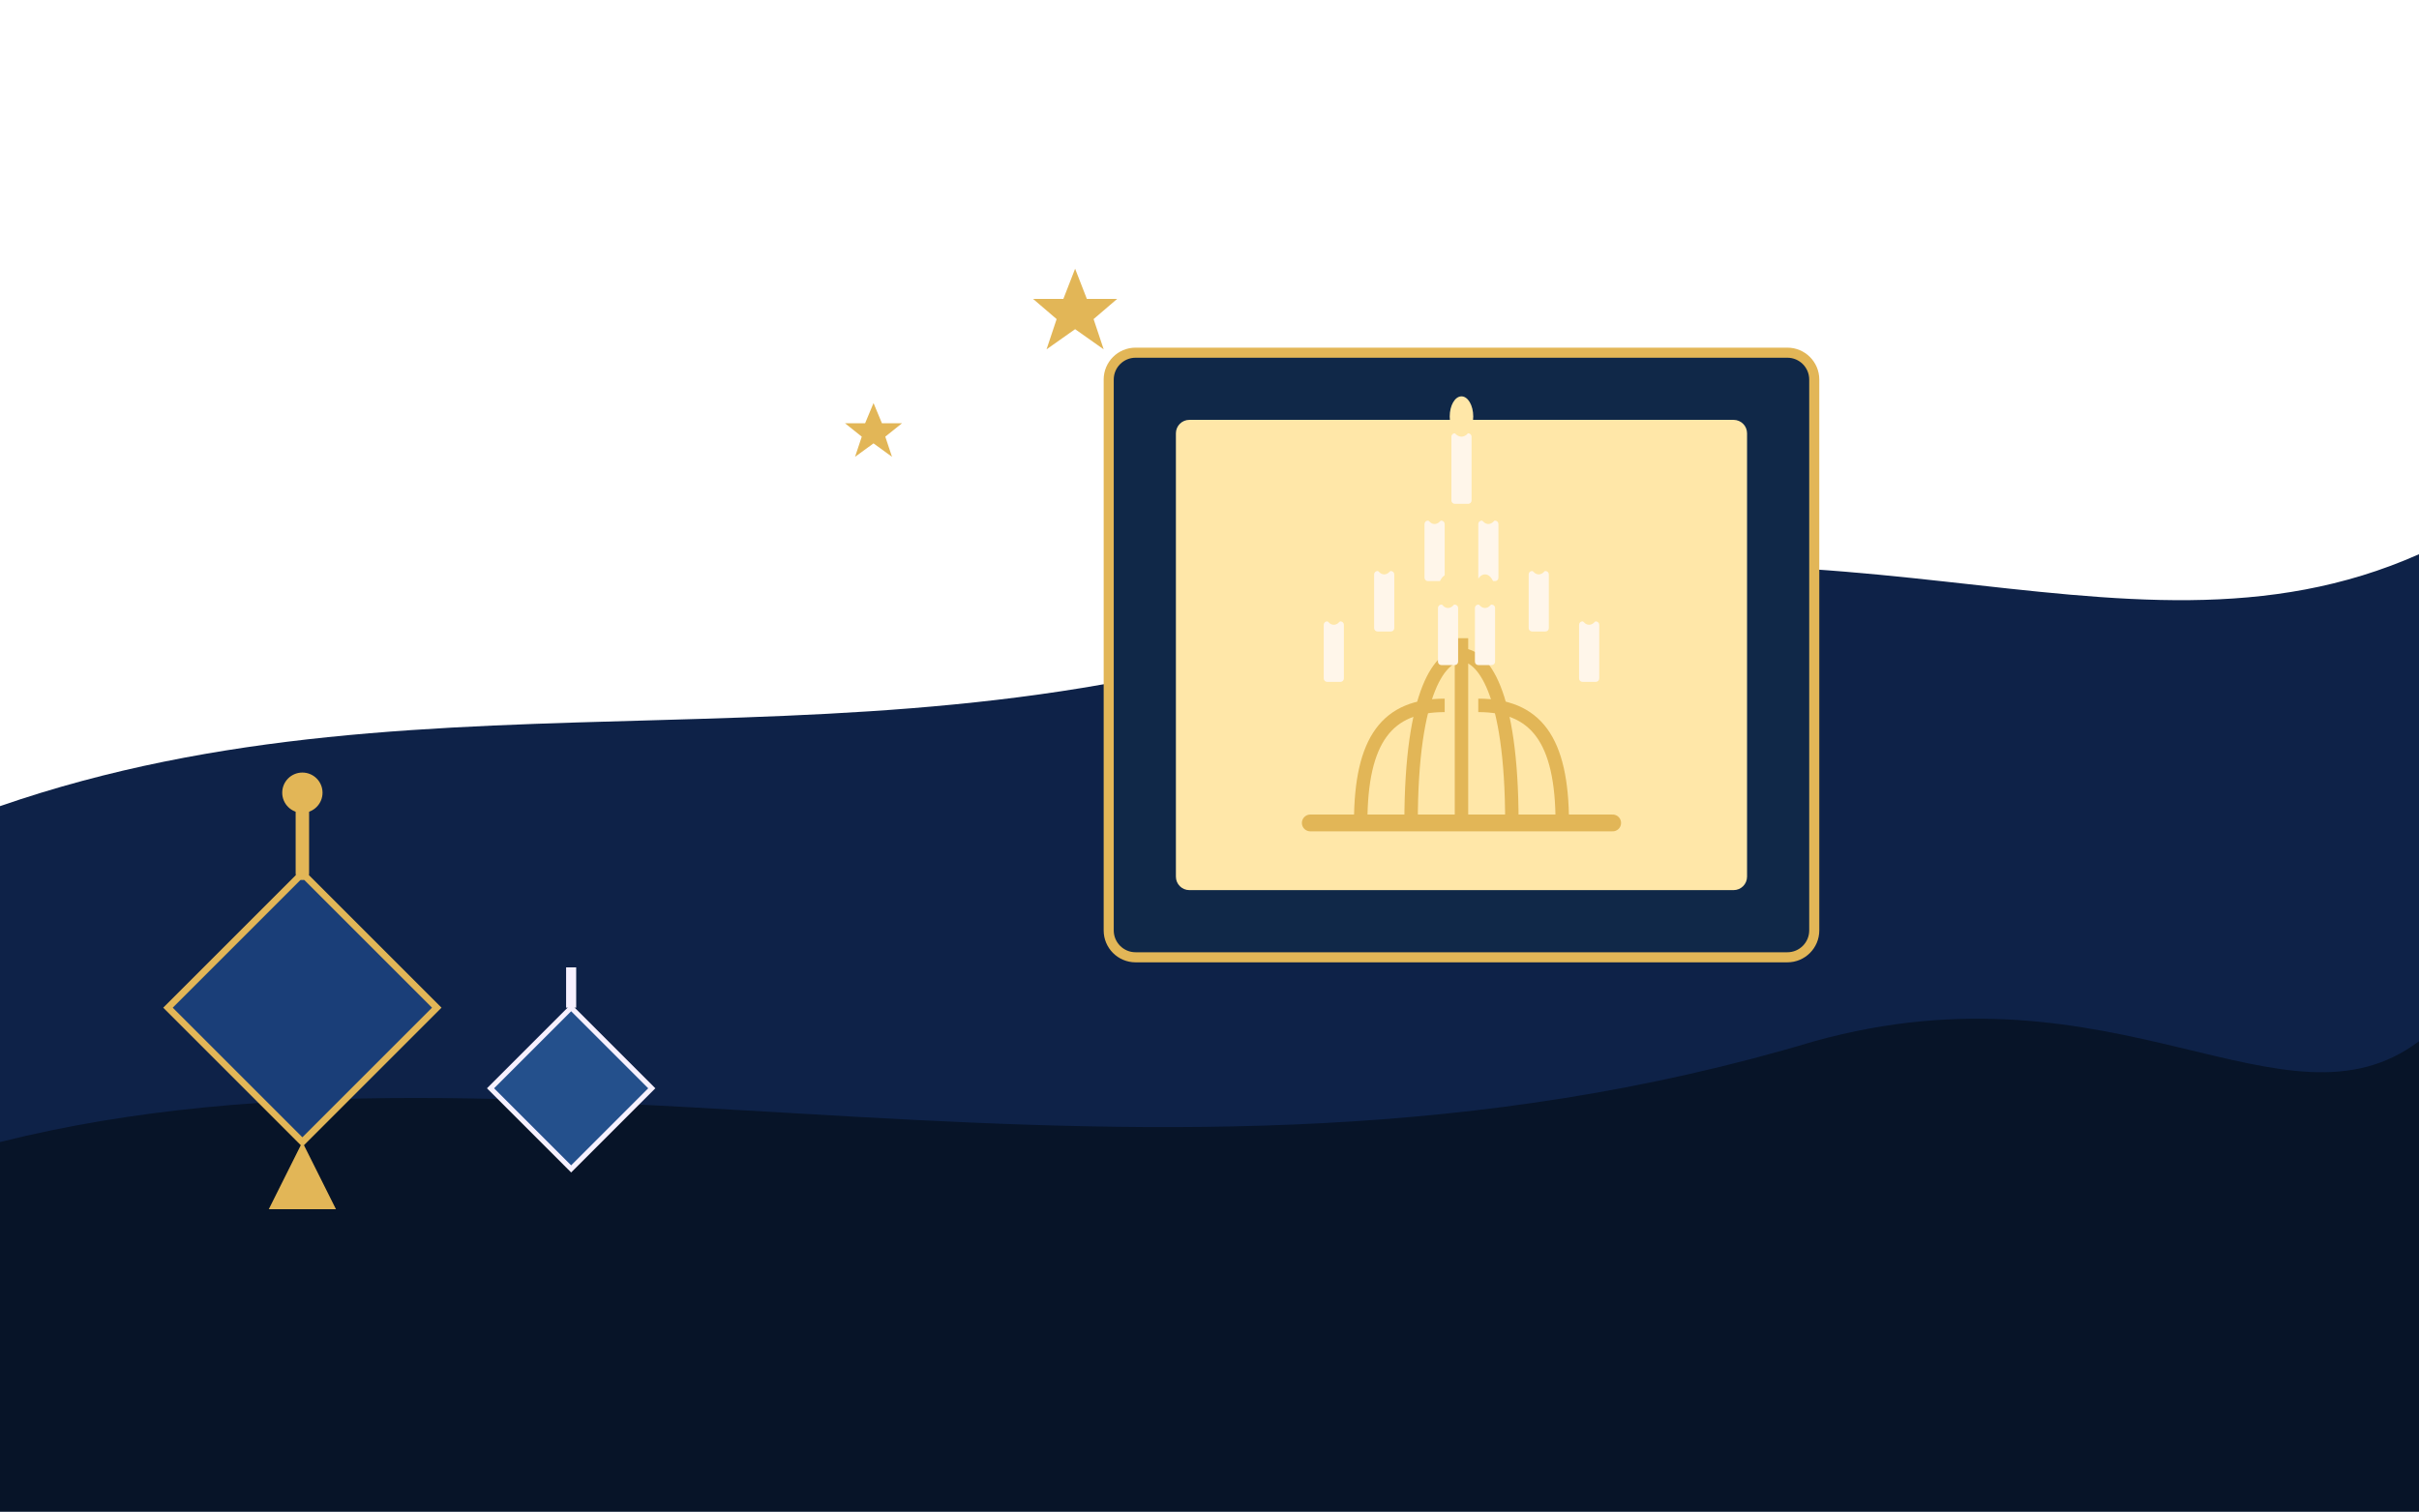
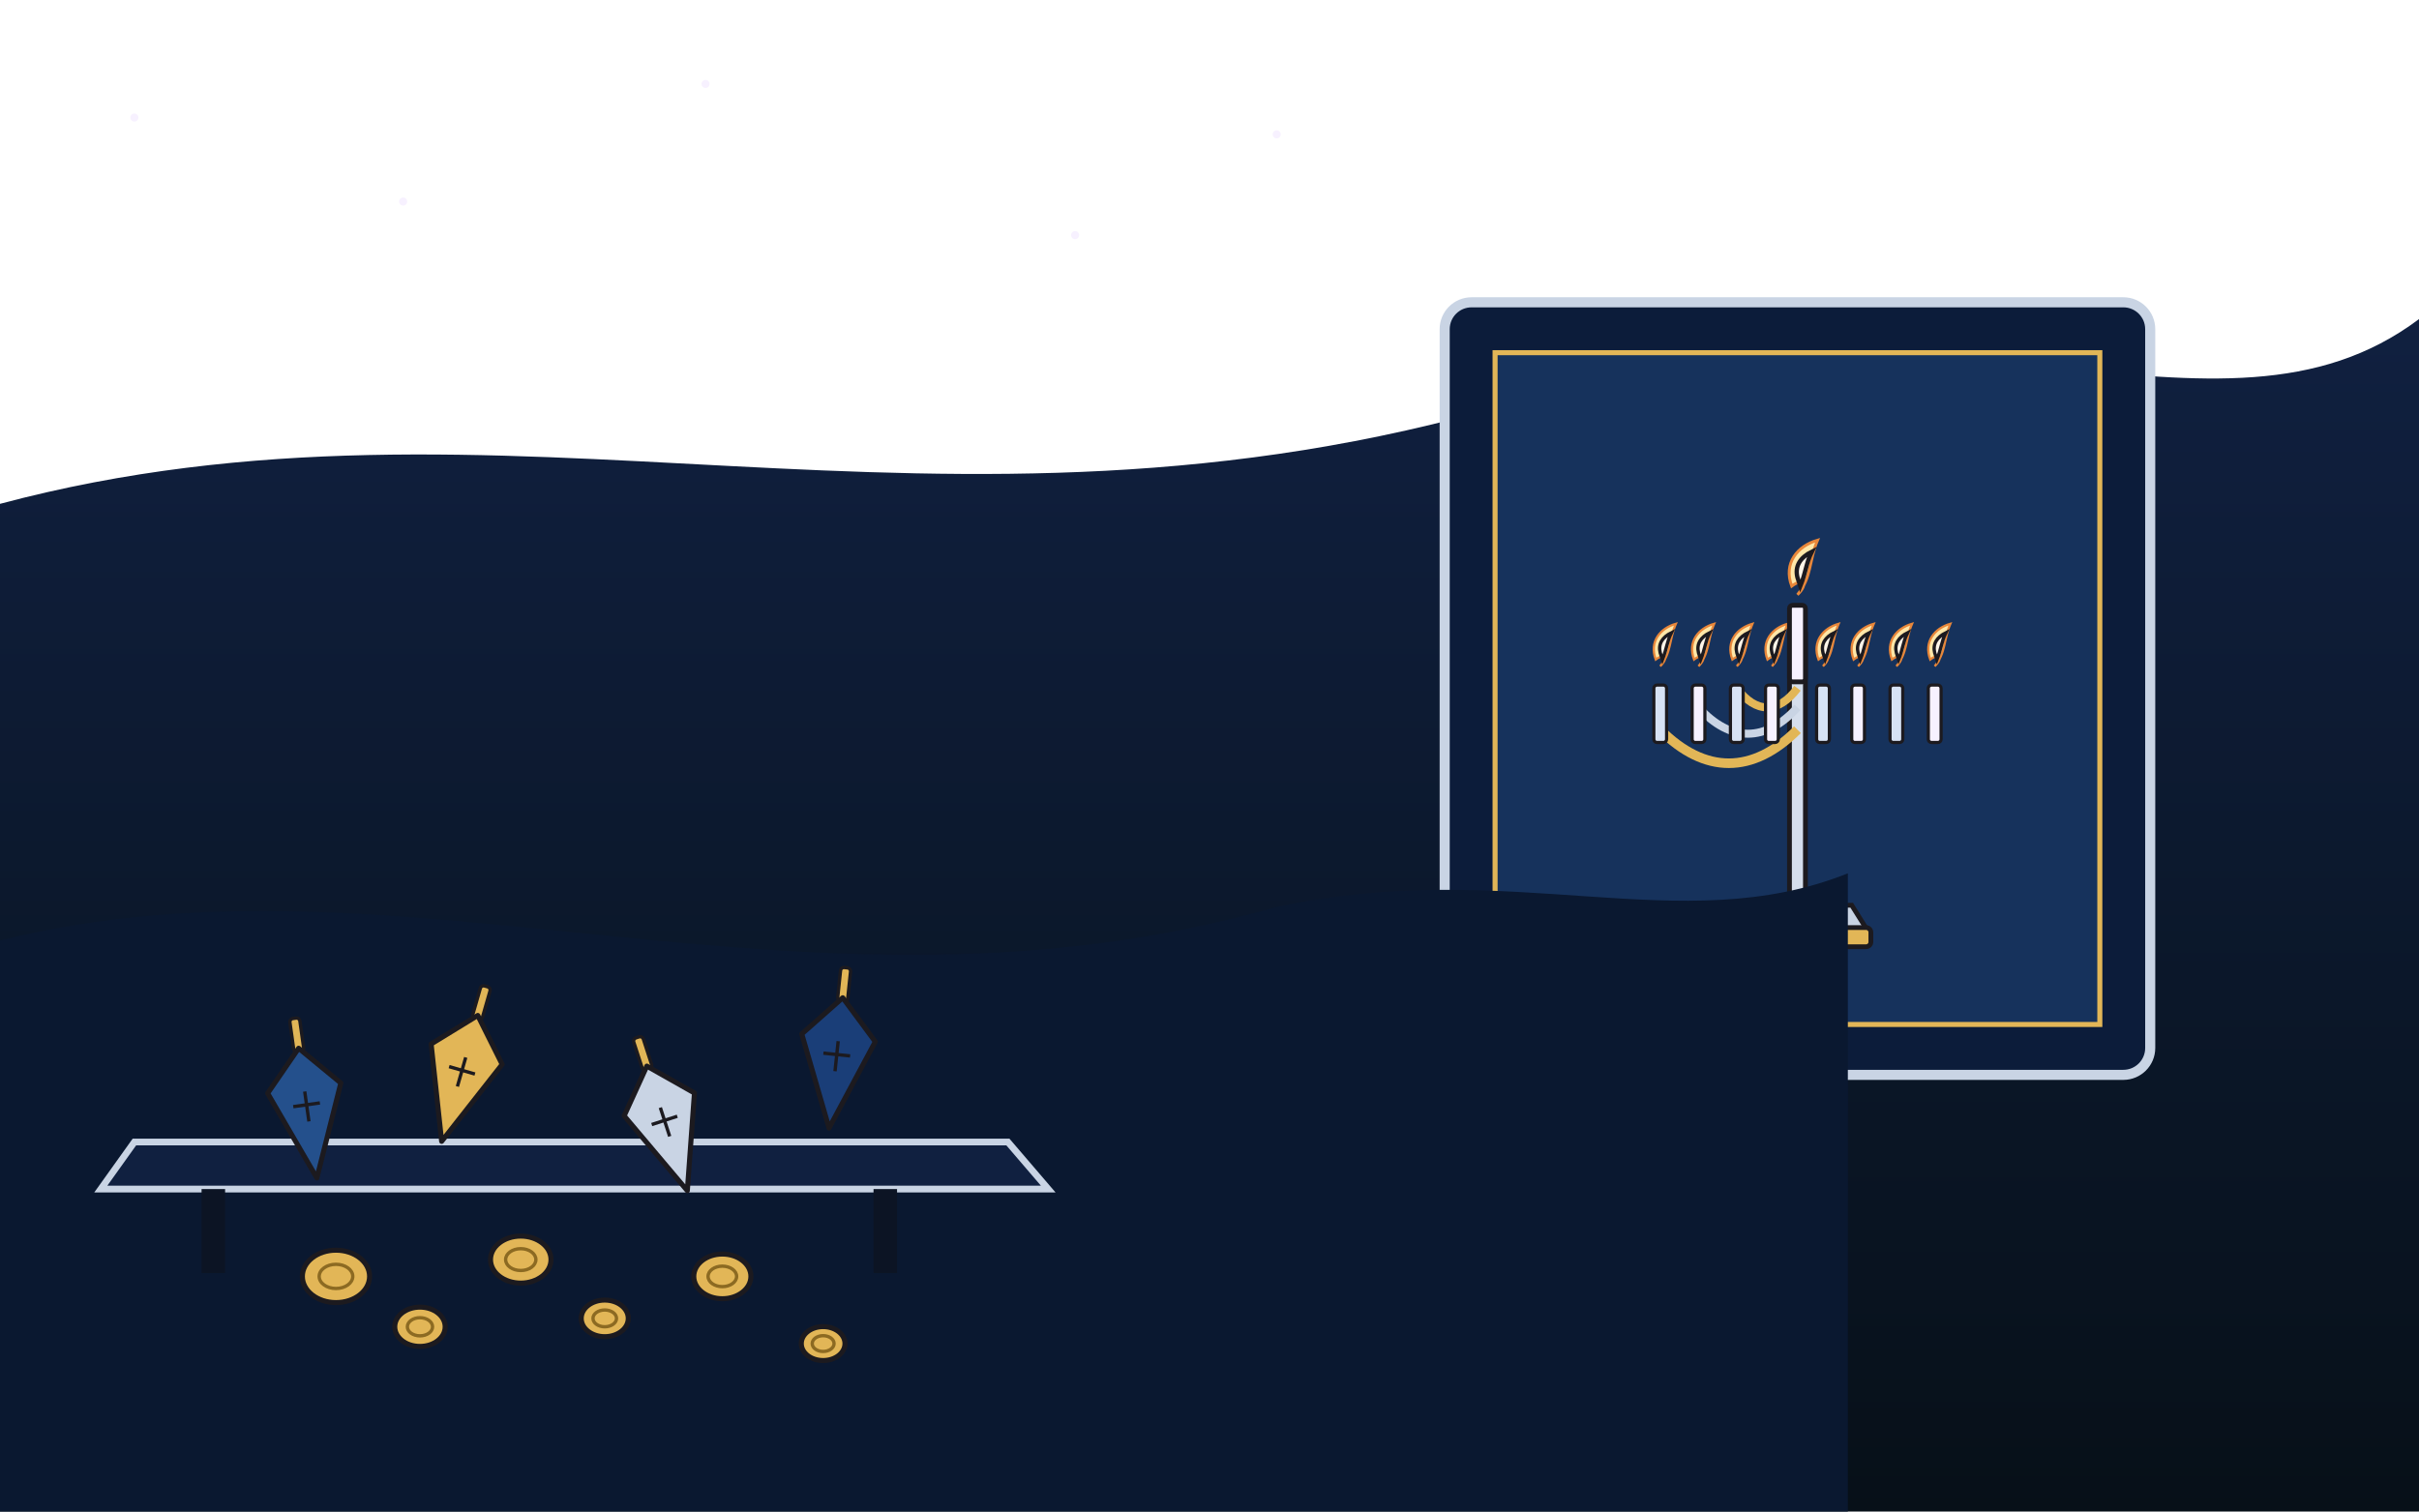
<svg xmlns="http://www.w3.org/2000/svg" viewBox="0 0 1440 900" fill="none" id="scene-portal">
-   <path d="M0 480C260 390 520 470 800 370C1080 280 1260 410 1440 330V900H0Z" fill="#0E2248" />
-   <path d="M0 680C320 600 680 740 1080 620C1260 570 1360 680 1440 620V900H0Z" fill="#071428" />
-   <g id="dreidel">
-     <path d="M180 520l80 80-80 80-80-80z" fill="#1A3E78" stroke="#E2B657" stroke-width="4" />
-     <path d="M180 520v-40" stroke="#E2B657" stroke-width="8" stroke-linecap="round" />
-     <circle cx="180" cy="472" r="12" fill="#E2B657" />
-     <path d="M180 680l-20 40h40z" fill="#E2B657" />
-     <path d="M340 600l48 48-48 48-48-48z" fill="#24508C" stroke="#F7F1FF" stroke-width="3" />
-     <path d="M340 600v-24" stroke="#F7F1FF" stroke-width="6" />
-   </g>
-   <g id="window-menorah" transform="translate(-200,-90)">
-     <rect x="860" y="300" width="420" height="360" rx="16" fill="#102848" stroke="#E2B657" stroke-width="6" />
-     <rect x="900" y="340" width="340" height="280" rx="8" fill="#FFE7A8" />
-     <path d="M980 580h180" stroke="#E2B657" stroke-width="10" stroke-linecap="round" />
-     <path d="M1010 580c0-50 16-70 50-70M1130 580c0-50-16-70-50-70" stroke="#E2B657" stroke-width="8" fill="none" />
-     <path d="M1040 580c0-80 18-100 30-100M1100 580c0-80-18-100-30-100" stroke="#E2B657" stroke-width="8" fill="none" />
-     <path d="M1070 580V470" stroke="#E2B657" stroke-width="8" />
-     <g fill="#FFF6EA">
-       <rect x="988" y="460" width="12" height="36" rx="2" />
-       <rect x="1018" y="430" width="12" height="36" rx="2" />
-       <rect x="1048" y="400" width="12" height="36" rx="2" />
-       <rect x="1080" y="400" width="12" height="36" rx="2" />
-       <rect x="1110" y="430" width="12" height="36" rx="2" />
-       <rect x="1140" y="460" width="12" height="36" rx="2" />
-       <rect x="1056" y="450" width="12" height="36" rx="2" />
-       <rect x="1078" y="450" width="12" height="36" rx="2" />
-       <rect x="1064" y="348" width="12" height="42" rx="2" />
-     </g>
-     <g fill="#FFE7A8">
-       <ellipse cx="994" cy="452" rx="6" ry="10" />
-       <ellipse cx="1024" cy="422" rx="6" ry="10" />
-       <ellipse cx="1054" cy="392" rx="6" ry="10" />
-       <ellipse cx="1086" cy="392" rx="6" ry="10" />
-       <ellipse cx="1116" cy="422" rx="6" ry="10" />
-       <ellipse cx="1146" cy="452" rx="6" ry="10" />
-       <ellipse cx="1062" cy="442" rx="6" ry="10" />
-       <ellipse cx="1084" cy="442" rx="6" ry="10" />
-       <ellipse cx="1070" cy="338" rx="7" ry="12" />
+   <defs>
+     <linearGradient id="back" x1="0" y1="0" x2="0" y2="1">
+       <stop offset="0" stop-color="#102040" />
+       <stop offset="1" stop-color="#071018" />
+     </linearGradient>
+     <radialGradient id="glow" cx="40%" cy="32%" r="72%">
+       <stop offset="0" stop-color="#FFF6EA" />
+       <stop offset="0.5" stop-color="#E2B657" />
+       <stop offset="1" stop-color="#8C6A22" />
+     </radialGradient>
+   </defs>
+   <path d="M0 300C300 220 560 340 900 240C1160 160 1320 280 1440 190V900H0Z" fill="url(#back)" />
+   <g id="window-frame">
+     <rect x="860" y="180" width="420" height="460" rx="16" fill="#0C1C3A" stroke="#C9D4E4" stroke-width="6" />
+     <rect x="890" y="210" width="360" height="400" fill="#16325C" stroke="#E2B657" stroke-width="3" />
+     <g id="menorah" transform="translate(1070 520) scale(0.95)" stroke="#1C1A1F" stroke-width="3">
+       <path d="M-34 20h68l10 16h-88z" fill="#C9D4E4" />
+       <rect x="-46" y="34" width="92" height="12" rx="3" fill="#E2B657" />
+       <rect x="-5" y="-150" width="10" height="170" fill="#D5DEEC" />
+       <path d="M-86 -90c28 28 58 28 86 0" fill="none" stroke="#E2B657" stroke-width="6" />
+       <path d="M-62 -104c20 22 42 22 62 0" fill="none" stroke="#C9D4E4" stroke-width="5" />
+       <path d="M-38 -116c12 16 26 16 38 0" fill="none" stroke="#E2B657" stroke-width="5" />
+       <rect x="-90" y="-118" width="8" height="36" rx="2" fill="#D7E2F4" stroke="#1C1A1F" stroke-width="2" />
+       <g transform="translate(-86 -148) scale(0.7)">
+         <path d="M0 26c10-12 8-24 14-38-14 4-24 16-18 32 8-6 12-2 4 6z" fill="#FFE7A8" stroke="#E8873A" stroke-width="2" />
+         <path d="M2 20c4-10 4-16 8-24-8 4-12 10-10 18z" fill="#FFF6EA" />
+       </g>
+       <rect x="-66" y="-118" width="8" height="36" rx="2" fill="#F7F1FF" stroke="#1C1A1F" stroke-width="2" />
+       <g transform="translate(-62 -148) scale(0.7)">
+         <path d="M0 26c10-12 8-24 14-38-14 4-24 16-18 32 8-6 12-2 4 6z" fill="#FFE7A8" stroke="#E8873A" stroke-width="2" />
+         <path d="M2 20c4-10 4-16 8-24-8 4-12 10-10 18z" fill="#FFF6EA" />
+       </g>
+       <rect x="-42" y="-118" width="8" height="36" rx="2" fill="#D7E2F4" stroke="#1C1A1F" stroke-width="2" />
+       <g transform="translate(-38 -148) scale(0.7)">
+         <path d="M0 26c10-12 8-24 14-38-14 4-24 16-18 32 8-6 12-2 4 6z" fill="#FFE7A8" stroke="#E8873A" stroke-width="2" />
+         <path d="M2 20c4-10 4-16 8-24-8 4-12 10-10 18z" fill="#FFF6EA" />
+       </g>
+       <rect x="-20" y="-118" width="8" height="36" rx="2" fill="#F7F1FF" stroke="#1C1A1F" stroke-width="2" />
+       <g transform="translate(-16 -148) scale(0.7)">
+         <path d="M0 26c10-12 8-24 14-38-14 4-24 16-18 32 8-6 12-2 4 6z" fill="#FFE7A8" stroke="#E8873A" stroke-width="2" />
+         <path d="M2 20c4-10 4-16 8-24-8 4-12 10-10 18z" fill="#FFF6EA" />
+       </g>
+       <rect x="12" y="-118" width="8" height="36" rx="2" fill="#D7E2F4" stroke="#1C1A1F" stroke-width="2" />
+       <g transform="translate(16 -148) scale(0.7)">
+         <path d="M0 26c10-12 8-24 14-38-14 4-24 16-18 32 8-6 12-2 4 6z" fill="#FFE7A8" stroke="#E8873A" stroke-width="2" />
+         <path d="M2 20c4-10 4-16 8-24-8 4-12 10-10 18z" fill="#FFF6EA" />
+       </g>
+       <rect x="34" y="-118" width="8" height="36" rx="2" fill="#F7F1FF" stroke="#1C1A1F" stroke-width="2" />
+       <g transform="translate(38 -148) scale(0.7)">
+         <path d="M0 26c10-12 8-24 14-38-14 4-24 16-18 32 8-6 12-2 4 6z" fill="#FFE7A8" stroke="#E8873A" stroke-width="2" />
+         <path d="M2 20c4-10 4-16 8-24-8 4-12 10-10 18z" fill="#FFF6EA" />
+       </g>
+       <rect x="58" y="-118" width="8" height="36" rx="2" fill="#D7E2F4" stroke="#1C1A1F" stroke-width="2" />
+       <g transform="translate(62 -148) scale(0.7)">
+         <path d="M0 26c10-12 8-24 14-38-14 4-24 16-18 32 8-6 12-2 4 6z" fill="#FFE7A8" stroke="#E8873A" stroke-width="2" />
+         <path d="M2 20c4-10 4-16 8-24-8 4-12 10-10 18z" fill="#FFF6EA" />
+       </g>
+       <rect x="82" y="-118" width="8" height="36" rx="2" fill="#F7F1FF" stroke="#1C1A1F" stroke-width="2" />
+       <g transform="translate(86 -148) scale(0.7)">
+         <path d="M0 26c10-12 8-24 14-38-14 4-24 16-18 32 8-6 12-2 4 6z" fill="#FFE7A8" stroke="#E8873A" stroke-width="2" />
+         <path d="M2 20c4-10 4-16 8-24-8 4-12 10-10 18z" fill="#FFF6EA" />
+       </g>
+       <rect x="-5" y="-168" width="10" height="48" rx="2" fill="#F7F1FF" />
+       <g transform="translate(0 -198) scale(0.9)">
+         <path d="M0 26c10-12 8-24 14-38-14 4-24 16-18 32 8-6 12-2 4 6z" fill="#FFE7A8" stroke="#E8873A" stroke-width="2" />
+         <path d="M2 20c4-10 4-16 8-24-8 4-12 10-10 18z" fill="#FFF6EA" />
+       </g>
    </g>
  </g>
-   <g fill="#E2B657">
-     <path d="M640 160l7 18h18l-14 12 6 18-17-12-17 12 6-18-14-12h18z" />
-     <path d="M520 240l5 12h12l-10 8 4 12-11-8-11 8 4-12-10-8h12z" />
+   <path d="M0 560C240 500 480 620 760 540C900 510 1000 560 1100 520V900H0Z" fill="#0A1830" />
+   <g id="table">
+     <path d="M80 680h520l24 28H60z" fill="#102040" stroke="#C9D4E4" stroke-width="4" />
+     <rect x="120" y="708" width="14" height="50" fill="#0C1424" />
+     <rect x="520" y="708" width="14" height="50" fill="#0C1424" />
+   </g>
+   <g id="dreidel" transform="translate(180 640) rotate(-8)">
+     <rect x="-3" y="-34" width="6" height="20" rx="2" fill="#E2B657" stroke="#1C1A1F" stroke-width="2" />
+     <path d="M0 -16 L22 8 L0 62 L-22 8 Z" fill="#24508C" stroke="#1C1A1F" stroke-width="3" stroke-linejoin="round" />
+     <path d="M-8 18h16M0 10v18" stroke="#1C1A1F" stroke-width="2" />
+   </g>
+   <g id="dreidel" transform="translate(280 620) rotate(16)">
+     <rect x="-3" y="-34" width="6" height="20" rx="2" fill="#E2B657" stroke="#1C1A1F" stroke-width="2" />
+     <path d="M0 -16 L22 8 L0 62 L-22 8 Z" fill="#E2B657" stroke="#1C1A1F" stroke-width="3" stroke-linejoin="round" />
+     <path d="M-8 18h16M0 10v18" stroke="#1C1A1F" stroke-width="2" />
+   </g>
+   <g id="dreidel" transform="translate(390 650) rotate(-18)">
+     <rect x="-3" y="-34" width="6" height="20" rx="2" fill="#E2B657" stroke="#1C1A1F" stroke-width="2" />
+     <path d="M0 -16 L22 8 L0 62 L-22 8 Z" fill="#C9D4E4" stroke="#1C1A1F" stroke-width="3" stroke-linejoin="round" />
+     <path d="M-8 18h16M0 10v18" stroke="#1C1A1F" stroke-width="2" />
+   </g>
+   <g id="dreidel" transform="translate(500 610) rotate(6)">
+     <rect x="-3" y="-34" width="6" height="20" rx="2" fill="#E2B657" stroke="#1C1A1F" stroke-width="2" />
+     <path d="M0 -16 L22 8 L0 62 L-22 8 Z" fill="#1A3E78" stroke="#1C1A1F" stroke-width="3" stroke-linejoin="round" />
+     <path d="M-8 18h16M0 10v18" stroke="#1C1A1F" stroke-width="2" />
+   </g>
+   <g id="gelt">
+     <ellipse cx="200" cy="760" rx="20" ry="15.6" fill="#E2B657" stroke="#1C1A1F" stroke-width="3" />
+     <ellipse cx="200" cy="760" rx="10.0" ry="7.2" fill="none" stroke="#8C6A22" stroke-width="2" />
+   </g>
+   <g id="gelt">
+     <ellipse cx="250" cy="790" rx="15" ry="11.7" fill="#E2B657" stroke="#1C1A1F" stroke-width="3" />
+     <ellipse cx="250" cy="790" rx="7.5" ry="5.4" fill="none" stroke="#8C6A22" stroke-width="2" />
+   </g>
+   <g id="gelt">
+     <ellipse cx="310" cy="750" rx="18" ry="14.0" fill="#E2B657" stroke="#1C1A1F" stroke-width="3" />
+     <ellipse cx="310" cy="750" rx="9.0" ry="6.5" fill="none" stroke="#8C6A22" stroke-width="2" />
+   </g>
+   <g id="gelt">
+     <ellipse cx="360" cy="785" rx="14" ry="10.9" fill="#E2B657" stroke="#1C1A1F" stroke-width="3" />
+     <ellipse cx="360" cy="785" rx="7.0" ry="5.0" fill="none" stroke="#8C6A22" stroke-width="2" />
+   </g>
+   <g id="gelt">
+     <ellipse cx="430" cy="760" rx="17" ry="13.3" fill="#E2B657" stroke="#1C1A1F" stroke-width="3" />
+     <ellipse cx="430" cy="760" rx="8.5" ry="6.1" fill="none" stroke="#8C6A22" stroke-width="2" />
+   </g>
+   <g id="gelt">
+     <ellipse cx="490" cy="800" rx="13" ry="10.1" fill="#E2B657" stroke="#1C1A1F" stroke-width="3" />
+     <ellipse cx="490" cy="800" rx="6.5" ry="4.7" fill="none" stroke="#8C6A22" stroke-width="2" />
+   </g>
+   <g id="stars" fill="#F7F1FF">
+     <circle cx="80" cy="70" r="2.4" />
+     <circle cx="240" cy="120" r="2.4" />
+     <circle cx="420" cy="50" r="2.4" />
+     <circle cx="640" cy="140" r="2.4" />
+     <circle cx="760" cy="80" r="2.4" />
  </g>
</svg>
